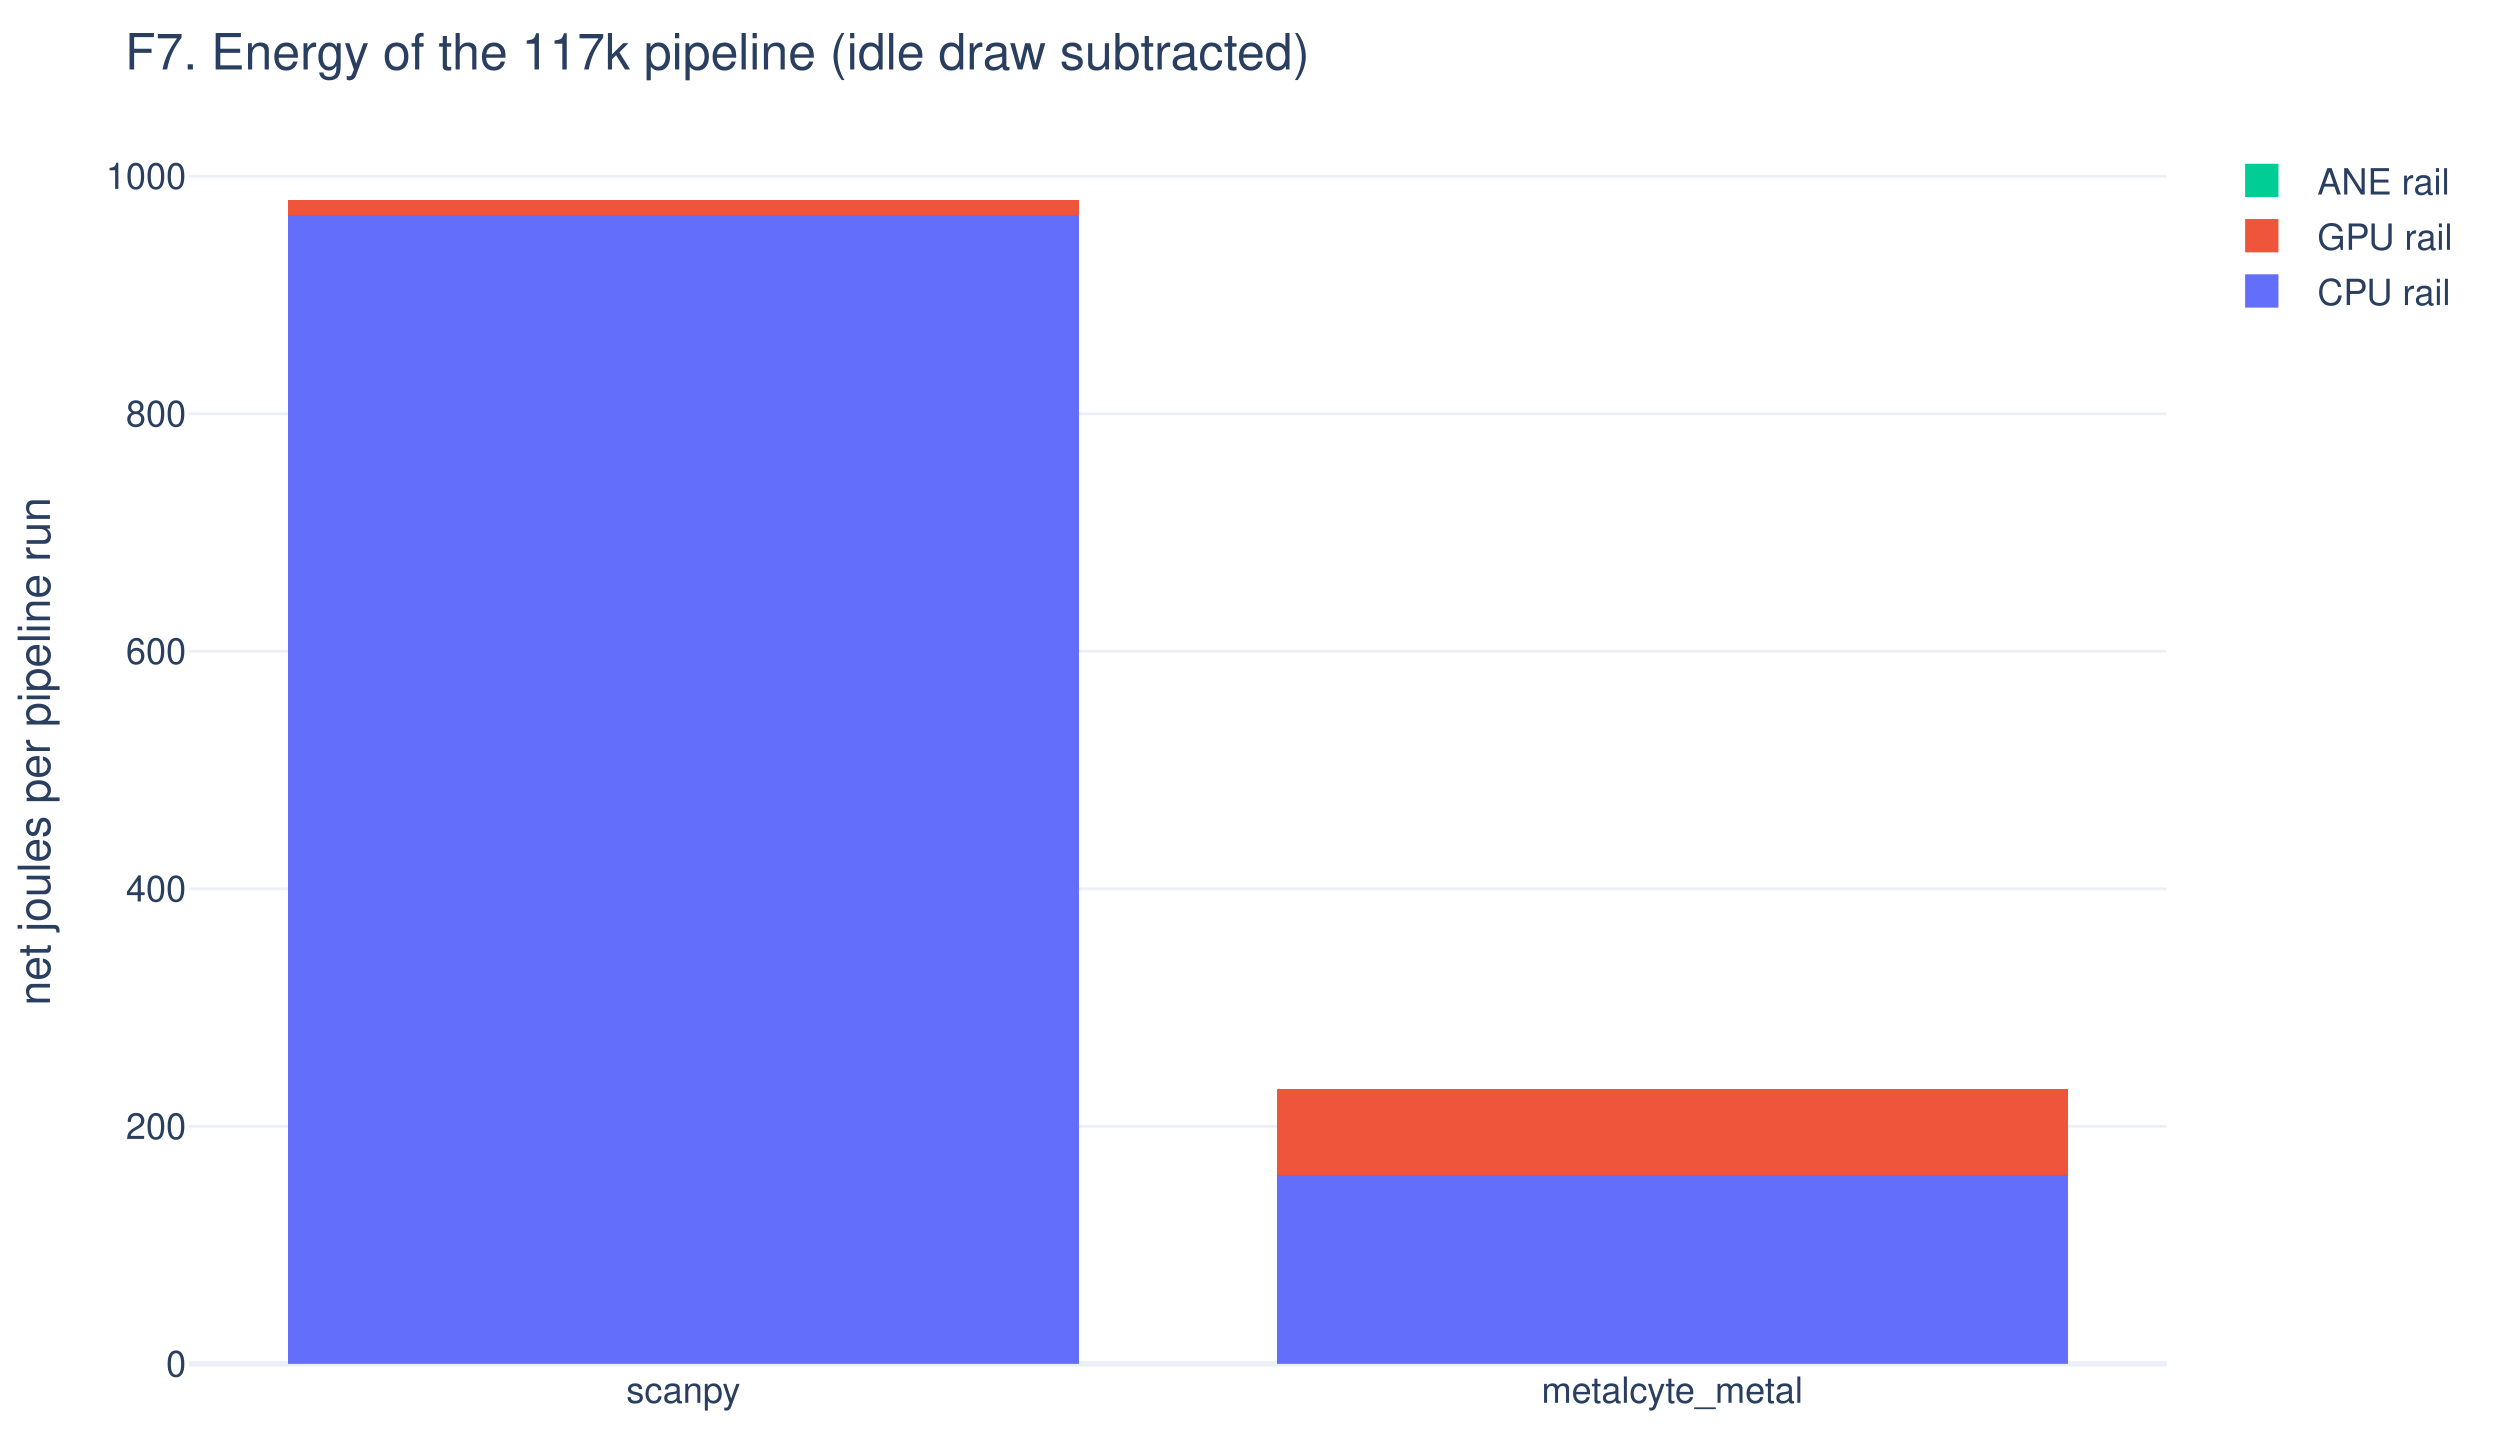
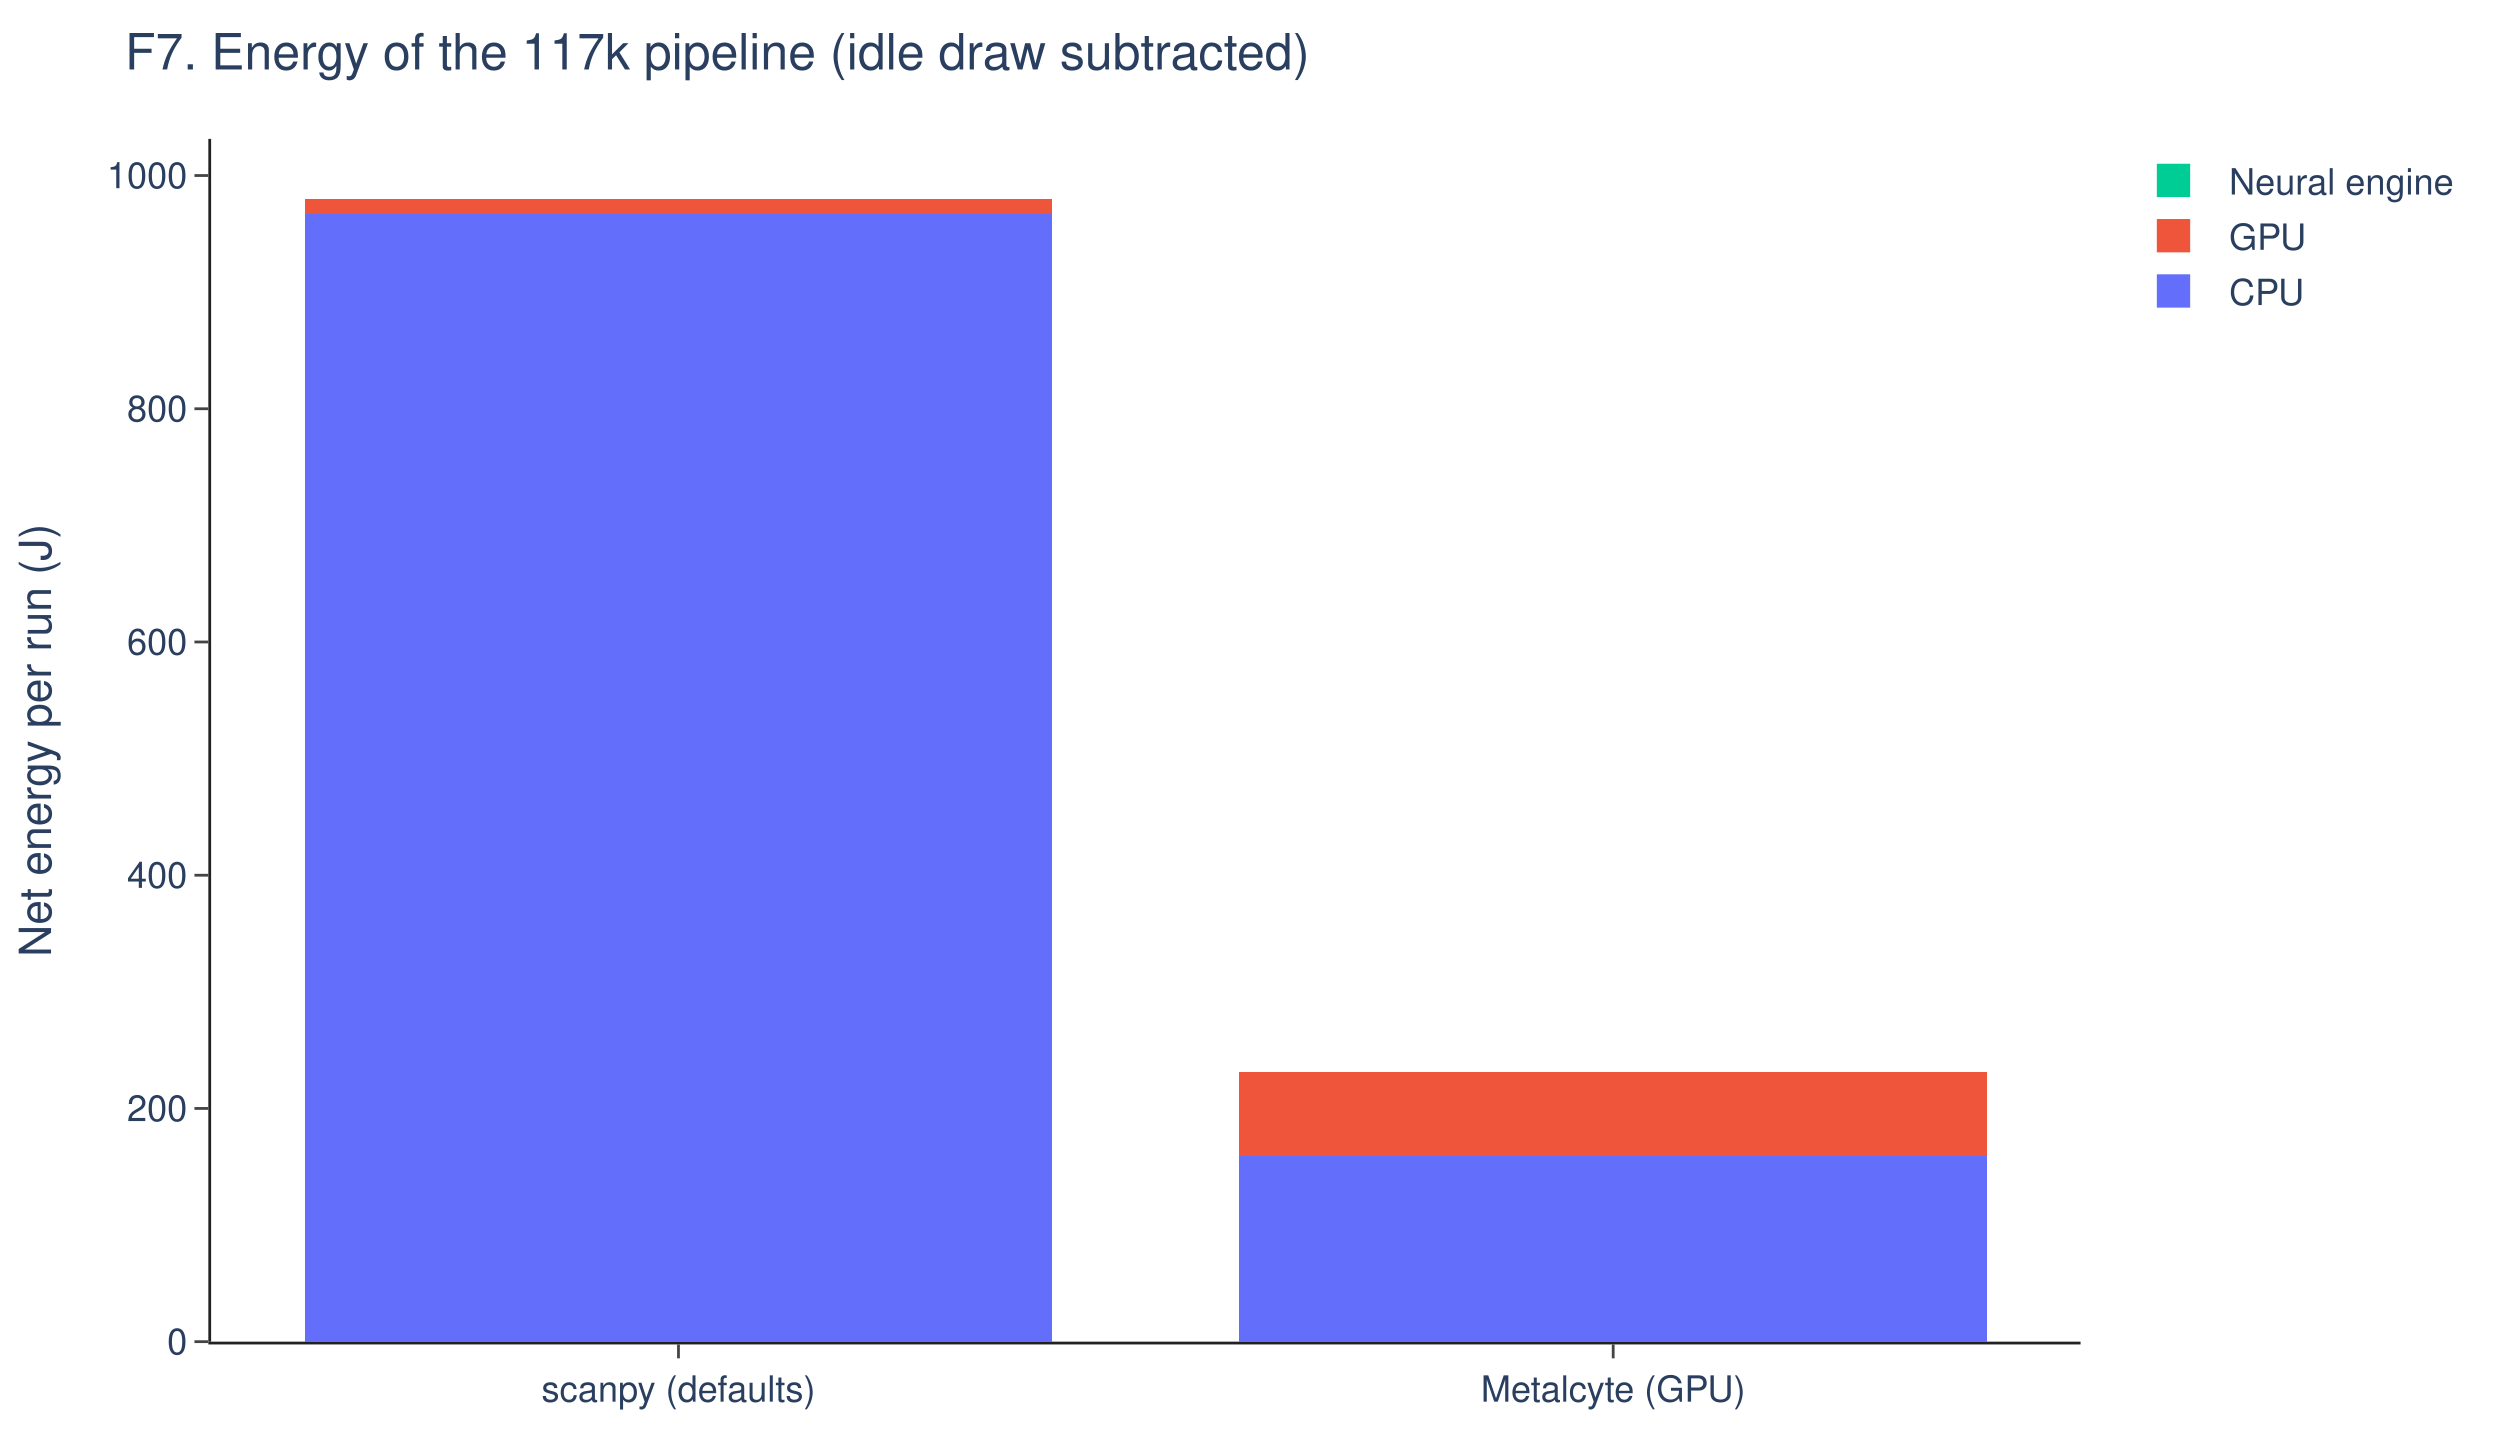
<svg xmlns="http://www.w3.org/2000/svg" class="main-svg" width="900" height="520" style="" viewBox="0 0 900 520">
  <rect x="0" y="0" width="900" height="520" style="fill: rgb(255, 255, 255); fill-opacity: 1;" />
-   <defs id="defs-5f72a4">
+   <defs id="defs-05391d">
    <g class="clips">
-       <clipPath id="clip5f72a4xyplot" class="plotclip">
-         <rect width="712" height="441" />
-       </clipPath>
-       <clipPath class="axesclip" id="clip5f72a4x">
-         <rect x="68" y="0" width="712" height="520" />
-       </clipPath>
-       <clipPath class="axesclip" id="clip5f72a4y">
-         <rect x="0" y="50" width="900" height="441" />
-       </clipPath>
-       <clipPath class="axesclip" id="clip5f72a4xy">
-         <rect x="68" y="50" width="712" height="441" />
+       <clipPath id="clip05391dxyplot" class="plotclip">
+         <rect width="673" height="433" />
+       </clipPath>
+       <clipPath class="axesclip" id="clip05391dx">
+         <rect x="76" y="0" width="673" height="520" />
+       </clipPath>
+       <clipPath class="axesclip" id="clip05391dy">
+         <rect x="0" y="50" width="900" height="433" />
+       </clipPath>
+       <clipPath class="axesclip" id="clip05391dxy">
+         <rect x="76" y="50" width="673" height="433" />
      </clipPath>
    </g>
    <g class="gradients" />
    <g class="patterns" />
  </defs>
  <g class="bglayer" />
  <g class="layer-below">
    <g class="imagelayer" />
    <g class="shapelayer" />
  </g>
  <g class="cartesianlayer">
    <g class="subplot xy">
      <g class="layer-subplot">
        <g class="shapelayer" />
        <g class="imagelayer" />
      </g>
      <g class="minor-gridlayer">
        <g class="x" />
        <g class="y" />
      </g>
      <g class="gridlayer">
        <g class="x" />
-         <g class="y">
-           <path class="ygrid crisp" transform="translate(0,405.49)" d="M68,0h712" style="stroke: rgb(235, 240, 248); stroke-opacity: 1; stroke-width: 1px;" />
-           <path class="ygrid crisp" transform="translate(0,319.97)" d="M68,0h712" style="stroke: rgb(235, 240, 248); stroke-opacity: 1; stroke-width: 1px;" />
-           <path class="ygrid crisp" transform="translate(0,234.46)" d="M68,0h712" style="stroke: rgb(235, 240, 248); stroke-opacity: 1; stroke-width: 1px;" />
-           <path class="ygrid crisp" transform="translate(0,148.95)" d="M68,0h712" style="stroke: rgb(235, 240, 248); stroke-opacity: 1; stroke-width: 1px;" />
-           <path class="ygrid crisp" transform="translate(0,63.43)" d="M68,0h712" style="stroke: rgb(235, 240, 248); stroke-opacity: 1; stroke-width: 1px;" />
-         </g>
-       </g>
-       <g class="zerolinelayer">
-         <path class="yzl zl crisp" transform="translate(0,491)" d="M68,0h712" style="stroke: rgb(235, 240, 248); stroke-opacity: 1; stroke-width: 2px;" />
-       </g>
+         <g class="y" />
+       </g>
+       <g class="zerolinelayer" />
      <g class="layer-between">
        <g class="shapelayer" />
        <g class="imagelayer" />
      </g>
      <path class="xlines-below" />
      <path class="ylines-below" />
      <g class="overlines-below" />
      <g class="xaxislayer-below" />
      <g class="yaxislayer-below" />
      <g class="overaxes-below" />
      <g class="overplot">
-         <g class="xy" transform="translate(68,50)" clip-path="url(#clip5f72a4xyplot)">
+         <g class="xy" transform="translate(76,50)" clip-path="url(#clip05391dxyplot)">
          <g class="barlayer mlayer">
            <g class="trace bars" shape-rendering="crispEdges" style="opacity: 1;">
              <g class="points">
                <g class="point">
-                   <path d="M35.6,441V22.05H320.4V441Z" style="vector-effect: none; opacity: 1; stroke-width: 0px; fill: rgb(99, 110, 250); fill-opacity: 1;" />
-                 </g>
-                 <g class="point">
-                   <path d="M391.6,441V372.92H676.4V441Z" style="vector-effect: none; opacity: 1; stroke-width: 0px; fill: rgb(99, 110, 250); fill-opacity: 1;" />
+                   <path d="M33.65,433V21.65H302.85V433Z" style="vector-effect: none; opacity: 1; stroke-width: 0px; fill: rgb(99, 110, 250); fill-opacity: 1;" />
+                 </g>
+                 <g class="point">
+                   <path d="M370.15,433V366.16H639.35V433Z" style="vector-effect: none; opacity: 1; stroke-width: 0px; fill: rgb(99, 110, 250); fill-opacity: 1;" />
                </g>
              </g>
            </g>
            <g class="trace bars" shape-rendering="crispEdges" style="opacity: 1;">
              <g class="points">
                <g class="point">
-                   <path d="M35.6,22.05V27.37H320.4V22.05Z" style="vector-effect: none; opacity: 1; stroke-width: 0px; fill: rgb(239, 85, 59); fill-opacity: 1;" />
-                 </g>
-                 <g class="point">
-                   <path d="M391.6,372.92V341.95H676.4V372.92Z" style="vector-effect: none; opacity: 1; stroke-width: 0px; fill: rgb(239, 85, 59); fill-opacity: 1;" />
+                   <path d="M33.65,21.65V26.88H302.85V21.65Z" style="vector-effect: none; opacity: 1; stroke-width: 0px; fill: rgb(239, 85, 59); fill-opacity: 1;" />
+                 </g>
+                 <g class="point">
+                   <path d="M370.15,366.16V335.75H639.35V366.16Z" style="vector-effect: none; opacity: 1; stroke-width: 0px; fill: rgb(239, 85, 59); fill-opacity: 1;" />
                </g>
              </g>
            </g>
            <g class="trace bars" shape-rendering="crispEdges" style="opacity: 1;">
              <g class="points">
                <g class="point">
                  <path d="M0,0Z" style="vector-effect: none; opacity: 1; stroke-width: 0px; fill: rgb(0, 204, 150); fill-opacity: 1;" />
                </g>
                <g class="point">
                  <path d="M0,0Z" style="vector-effect: none; opacity: 1; stroke-width: 0px; fill: rgb(0, 204, 150); fill-opacity: 1;" />
                </g>
              </g>
            </g>
          </g>
        </g>
      </g>
      <g class="zerolinelayer-above" />
-       <path class="xlines-above crisp" d="M0,0" style="fill: none;" />
-       <path class="ylines-above crisp" d="M0,0" style="fill: none;" />
+       <path class="xlines-above crisp" d="M75,483.5H749" style="fill: none; stroke-width: 1px; stroke: rgb(34, 34, 34); stroke-opacity: 1;" />
+       <path class="ylines-above crisp" d="M75.5,50V483" style="fill: none; stroke-width: 1px; stroke: rgb(34, 34, 34); stroke-opacity: 1;" />
      <g class="overlines-above" />
      <g class="xaxislayer-above">
+         <path class="xtick ticks crisp" d="M0,484v5" transform="translate(244.25,0)" style="stroke: rgb(68, 68, 68); stroke-opacity: 1; stroke-width: 1px;" />
+         <path class="xtick ticks crisp" d="M0,484v5" transform="translate(580.75,0)" style="stroke: rgb(68, 68, 68); stroke-opacity: 1; stroke-width: 1px;" />
        <g class="xtick">
-           <text text-anchor="middle" x="0" y="505" transform="translate(246,0)" style="font-family: 'Helvetica Neue', Helvetica, Arial, sans-serif; font-size: 13px; fill: rgb(42, 63, 95); fill-opacity: 1; white-space: pre;">scanpy</text>
+           <text text-anchor="middle" x="0" y="504.6" transform="translate(244.25,0)" style="font-family: 'Helvetica Neue', Helvetica, Arial, sans-serif; font-size: 13px; fill: rgb(42, 63, 95); fill-opacity: 1; white-space: pre;">scanpy (defaults)</text>
        </g>
        <g class="xtick">
-           <text text-anchor="middle" x="0" y="505" transform="translate(602,0)" style="font-family: 'Helvetica Neue', Helvetica, Arial, sans-serif; font-size: 13px; fill: rgb(42, 63, 95); fill-opacity: 1; white-space: pre;">metalcyte_metal</text>
+           <text text-anchor="middle" x="0" y="504.6" transform="translate(580.75,0)" style="font-family: 'Helvetica Neue', Helvetica, Arial, sans-serif; font-size: 13px; fill: rgb(42, 63, 95); fill-opacity: 1; white-space: pre;">Metalcyte (GPU)</text>
        </g>
      </g>
      <g class="yaxislayer-above">
-         <g class="ytick">
-           <text text-anchor="end" x="67" y="4.55" transform="translate(0,491)" style="font-family: 'Helvetica Neue', Helvetica, Arial, sans-serif; font-size: 13px; fill: rgb(42, 63, 95); fill-opacity: 1; white-space: pre;">0</text>
-         </g>
-         <g class="ytick">
-           <text text-anchor="end" x="67" y="4.55" style="font-family: 'Helvetica Neue', Helvetica, Arial, sans-serif; font-size: 13px; fill: rgb(42, 63, 95); fill-opacity: 1; white-space: pre;" transform="translate(0,405.49)">200</text>
-         </g>
-         <g class="ytick">
-           <text text-anchor="end" x="67" y="4.55" style="font-family: 'Helvetica Neue', Helvetica, Arial, sans-serif; font-size: 13px; fill: rgb(42, 63, 95); fill-opacity: 1; white-space: pre;" transform="translate(0,319.97)">400</text>
-         </g>
-         <g class="ytick">
-           <text text-anchor="end" x="67" y="4.55" style="font-family: 'Helvetica Neue', Helvetica, Arial, sans-serif; font-size: 13px; fill: rgb(42, 63, 95); fill-opacity: 1; white-space: pre;" transform="translate(0,234.46)">600</text>
-         </g>
-         <g class="ytick">
-           <text text-anchor="end" x="67" y="4.55" style="font-family: 'Helvetica Neue', Helvetica, Arial, sans-serif; font-size: 13px; fill: rgb(42, 63, 95); fill-opacity: 1; white-space: pre;" transform="translate(0,148.95)">800</text>
-         </g>
-         <g class="ytick">
-           <text text-anchor="end" x="67" y="4.55" style="font-family: 'Helvetica Neue', Helvetica, Arial, sans-serif; font-size: 13px; fill: rgb(42, 63, 95); fill-opacity: 1; white-space: pre;" transform="translate(0,63.43)">1000</text>
+         <path class="ytick ticks crisp" d="M75,0h-5" transform="translate(0,483)" style="stroke: rgb(68, 68, 68); stroke-opacity: 1; stroke-width: 1px;" />
+         <path class="ytick ticks crisp" d="M75,0h-5" transform="translate(0,399.04)" style="stroke: rgb(68, 68, 68); stroke-opacity: 1; stroke-width: 1px;" />
+         <path class="ytick ticks crisp" d="M75,0h-5" transform="translate(0,315.08)" style="stroke: rgb(68, 68, 68); stroke-opacity: 1; stroke-width: 1px;" />
+         <path class="ytick ticks crisp" d="M75,0h-5" transform="translate(0,231.11)" style="stroke: rgb(68, 68, 68); stroke-opacity: 1; stroke-width: 1px;" />
+         <path class="ytick ticks crisp" d="M75,0h-5" transform="translate(0,147.15)" style="stroke: rgb(68, 68, 68); stroke-opacity: 1; stroke-width: 1px;" />
+         <path class="ytick ticks crisp" d="M75,0h-5" transform="translate(0,63.19)" style="stroke: rgb(68, 68, 68); stroke-opacity: 1; stroke-width: 1px;" />
+         <g class="ytick">
+           <text text-anchor="end" x="67.4" y="4.55" transform="translate(0,483)" style="font-family: 'Helvetica Neue', Helvetica, Arial, sans-serif; font-size: 13px; fill: rgb(42, 63, 95); fill-opacity: 1; white-space: pre;">0</text>
+         </g>
+         <g class="ytick">
+           <text text-anchor="end" x="67.4" y="4.55" style="font-family: 'Helvetica Neue', Helvetica, Arial, sans-serif; font-size: 13px; fill: rgb(42, 63, 95); fill-opacity: 1; white-space: pre;" transform="translate(0,399.04)">200</text>
+         </g>
+         <g class="ytick">
+           <text text-anchor="end" x="67.4" y="4.55" style="font-family: 'Helvetica Neue', Helvetica, Arial, sans-serif; font-size: 13px; fill: rgb(42, 63, 95); fill-opacity: 1; white-space: pre;" transform="translate(0,315.08)">400</text>
+         </g>
+         <g class="ytick">
+           <text text-anchor="end" x="67.4" y="4.55" style="font-family: 'Helvetica Neue', Helvetica, Arial, sans-serif; font-size: 13px; fill: rgb(42, 63, 95); fill-opacity: 1; white-space: pre;" transform="translate(0,231.11)">600</text>
+         </g>
+         <g class="ytick">
+           <text text-anchor="end" x="67.4" y="4.55" style="font-family: 'Helvetica Neue', Helvetica, Arial, sans-serif; font-size: 13px; fill: rgb(42, 63, 95); fill-opacity: 1; white-space: pre;" transform="translate(0,147.15)">800</text>
+         </g>
+         <g class="ytick">
+           <text text-anchor="end" x="67.4" y="4.55" style="font-family: 'Helvetica Neue', Helvetica, Arial, sans-serif; font-size: 13px; fill: rgb(42, 63, 95); fill-opacity: 1; white-space: pre;" transform="translate(0,63.19)">1000</text>
        </g>
      </g>
      <g class="overaxes-above" />
    </g>
  </g>
  <g class="polarlayer" />
  <g class="smithlayer" />
  <g class="ternarylayer" />
  <g class="geolayer" />
  <g class="funnelarealayer" />
  <g class="pielayer" />
  <g class="iciclelayer" />
  <g class="treemaplayer" />
  <g class="sunburstlayer" />
  <g class="glimages" />
-   <defs id="topdefs-5f72a4">
+   <defs id="topdefs-05391d">
    <g class="clips" />
-     <clipPath id="legend5f72a4">
-       <rect width="94" height="70" x="0" y="0" />
+     <clipPath id="legend05391d">
+       <rect width="126" height="70" x="0" y="0" />
    </clipPath>
  </defs>
  <g class="layer-above">
    <g class="imagelayer" />
    <g class="shapelayer" />
  </g>
  <g class="infolayer">
-     <g class="legend" pointer-events="all" transform="translate(794.24,50)">
-       <rect class="bg" shape-rendering="crispEdges" style="stroke: rgb(68, 68, 68); stroke-opacity: 1; fill: rgb(255, 255, 255); fill-opacity: 1; stroke-width: 0px;" width="94" height="70" x="0" y="0" />
-       <g class="scrollbox" transform="" clip-path="url(#legend5f72a4)">
+     <g class="legend" pointer-events="all" transform="translate(762.46,50)">
+       <rect class="bg" shape-rendering="crispEdges" style="stroke: rgb(68, 68, 68); stroke-opacity: 1; fill: rgb(255, 255, 255); fill-opacity: 1; stroke-width: 0px;" width="126" height="70" x="0" y="0" />
+       <g class="scrollbox" transform="" clip-path="url(#legend05391d)">
        <g class="groups">
          <g class="traces" transform="translate(0,14.95)" style="opacity: 1;">
-             <text class="legendtext" text-anchor="start" x="40" y="5.07" style="font-family: 'Helvetica Neue', Helvetica, Arial, sans-serif; font-size: 13px; fill: rgb(42, 63, 95); fill-opacity: 1; white-space: pre;">ANE rail</text>
+             <text class="legendtext" text-anchor="start" x="40" y="5.07" style="font-family: 'Helvetica Neue', Helvetica, Arial, sans-serif; font-size: 13px; fill: rgb(42, 63, 95); fill-opacity: 1; white-space: pre;">Neural engine</text>
            <g class="layers" style="opacity: 1;">
              <g class="legendfill" />
              <g class="legendlines" />
              <g class="legendsymbols">
                <g class="legendpoints">
                  <path class="legendundefined" d="M6,6H-6V-6H6Z" transform="translate(20,0)" style="stroke-width: 0px; fill: rgb(0, 204, 150); fill-opacity: 1;" />
                </g>
              </g>
            </g>
-             <rect class="legendtoggle" x="0" y="-9.95" width="88.375" height="19.9" style="fill: rgb(0, 0, 0); fill-opacity: 0;" />
+             <rect class="legendtoggle" x="0" y="-9.95" width="120.172" height="19.9" style="fill: rgb(0, 0, 0); fill-opacity: 0;" />
          </g>
          <g class="traces" transform="translate(0,34.85)" style="opacity: 1;">
-             <text class="legendtext" text-anchor="start" x="40" y="5.07" style="font-family: 'Helvetica Neue', Helvetica, Arial, sans-serif; font-size: 13px; fill: rgb(42, 63, 95); fill-opacity: 1; white-space: pre;">GPU rail</text>
+             <text class="legendtext" text-anchor="start" x="40" y="5.07" style="font-family: 'Helvetica Neue', Helvetica, Arial, sans-serif; font-size: 13px; fill: rgb(42, 63, 95); fill-opacity: 1; white-space: pre;">GPU</text>
            <g class="layers" style="opacity: 1;">
              <g class="legendfill" />
              <g class="legendlines" />
              <g class="legendsymbols">
                <g class="legendpoints">
                  <path class="legendundefined" d="M6,6H-6V-6H6Z" transform="translate(20,0)" style="stroke-width: 0px; fill: rgb(239, 85, 59); fill-opacity: 1;" />
                </g>
              </g>
            </g>
-             <rect class="legendtoggle" x="0" y="-9.95" width="88.375" height="19.9" style="fill: rgb(0, 0, 0); fill-opacity: 0;" />
+             <rect class="legendtoggle" x="0" y="-9.95" width="120.172" height="19.9" style="fill: rgb(0, 0, 0); fill-opacity: 0;" />
          </g>
          <g class="traces" transform="translate(0,54.75)" style="opacity: 1;">
-             <text class="legendtext" text-anchor="start" x="40" y="5.07" style="font-family: 'Helvetica Neue', Helvetica, Arial, sans-serif; font-size: 13px; fill: rgb(42, 63, 95); fill-opacity: 1; white-space: pre;">CPU rail</text>
+             <text class="legendtext" text-anchor="start" x="40" y="5.07" style="font-family: 'Helvetica Neue', Helvetica, Arial, sans-serif; font-size: 13px; fill: rgb(42, 63, 95); fill-opacity: 1; white-space: pre;">CPU</text>
            <g class="layers" style="opacity: 1;">
              <g class="legendfill" />
              <g class="legendlines" />
              <g class="legendsymbols">
                <g class="legendpoints">
                  <path class="legendundefined" d="M6,6H-6V-6H6Z" transform="translate(20,0)" style="stroke-width: 0px; fill: rgb(99, 110, 250); fill-opacity: 1;" />
                </g>
              </g>
            </g>
-             <rect class="legendtoggle" x="0" y="-9.95" width="88.375" height="19.9" style="fill: rgb(0, 0, 0); fill-opacity: 0;" />
+             <rect class="legendtoggle" x="0" y="-9.95" width="120.172" height="19.9" style="fill: rgb(0, 0, 0); fill-opacity: 0;" />
          </g>
        </g>
      </g>
      <rect class="scrollbar" rx="20" ry="3" width="0" height="0" style="fill: rgb(128, 139, 164); fill-opacity: 1;" x="0" y="0" />
    </g>
    <g class="g-gtitle">
      <text class="gtitle" x="45" y="25" text-anchor="start" dy="0em" style="opacity: 1; font-family: 'Helvetica Neue', Helvetica, Arial, sans-serif; font-size: 18px; fill: rgb(42, 63, 95); fill-opacity: 1; white-space: pre;">F7. Energy of the 117k pipeline (idle draw subtracted)</text>
    </g>
    <g class="g-xtitle" />
    <g class="g-ytitle">
-       <text class="ytitle" transform="rotate(-90,17.97812,270.5)" x="17.978" y="270.5" text-anchor="middle" style="opacity: 1; font-family: 'Helvetica Neue', Helvetica, Arial, sans-serif; font-size: 16px; fill: rgb(42, 63, 95); fill-opacity: 1; white-space: pre;">net joules per pipeline run</text>
+       <text class="ytitle" transform="rotate(-90,18.37852,266.5)" x="18.379" y="266.5" text-anchor="middle" style="opacity: 1; font-family: 'Helvetica Neue', Helvetica, Arial, sans-serif; font-size: 16px; fill: rgb(42, 63, 95); fill-opacity: 1; white-space: pre;">Net energy per run (J)</text>
    </g>
  </g>
</svg>
